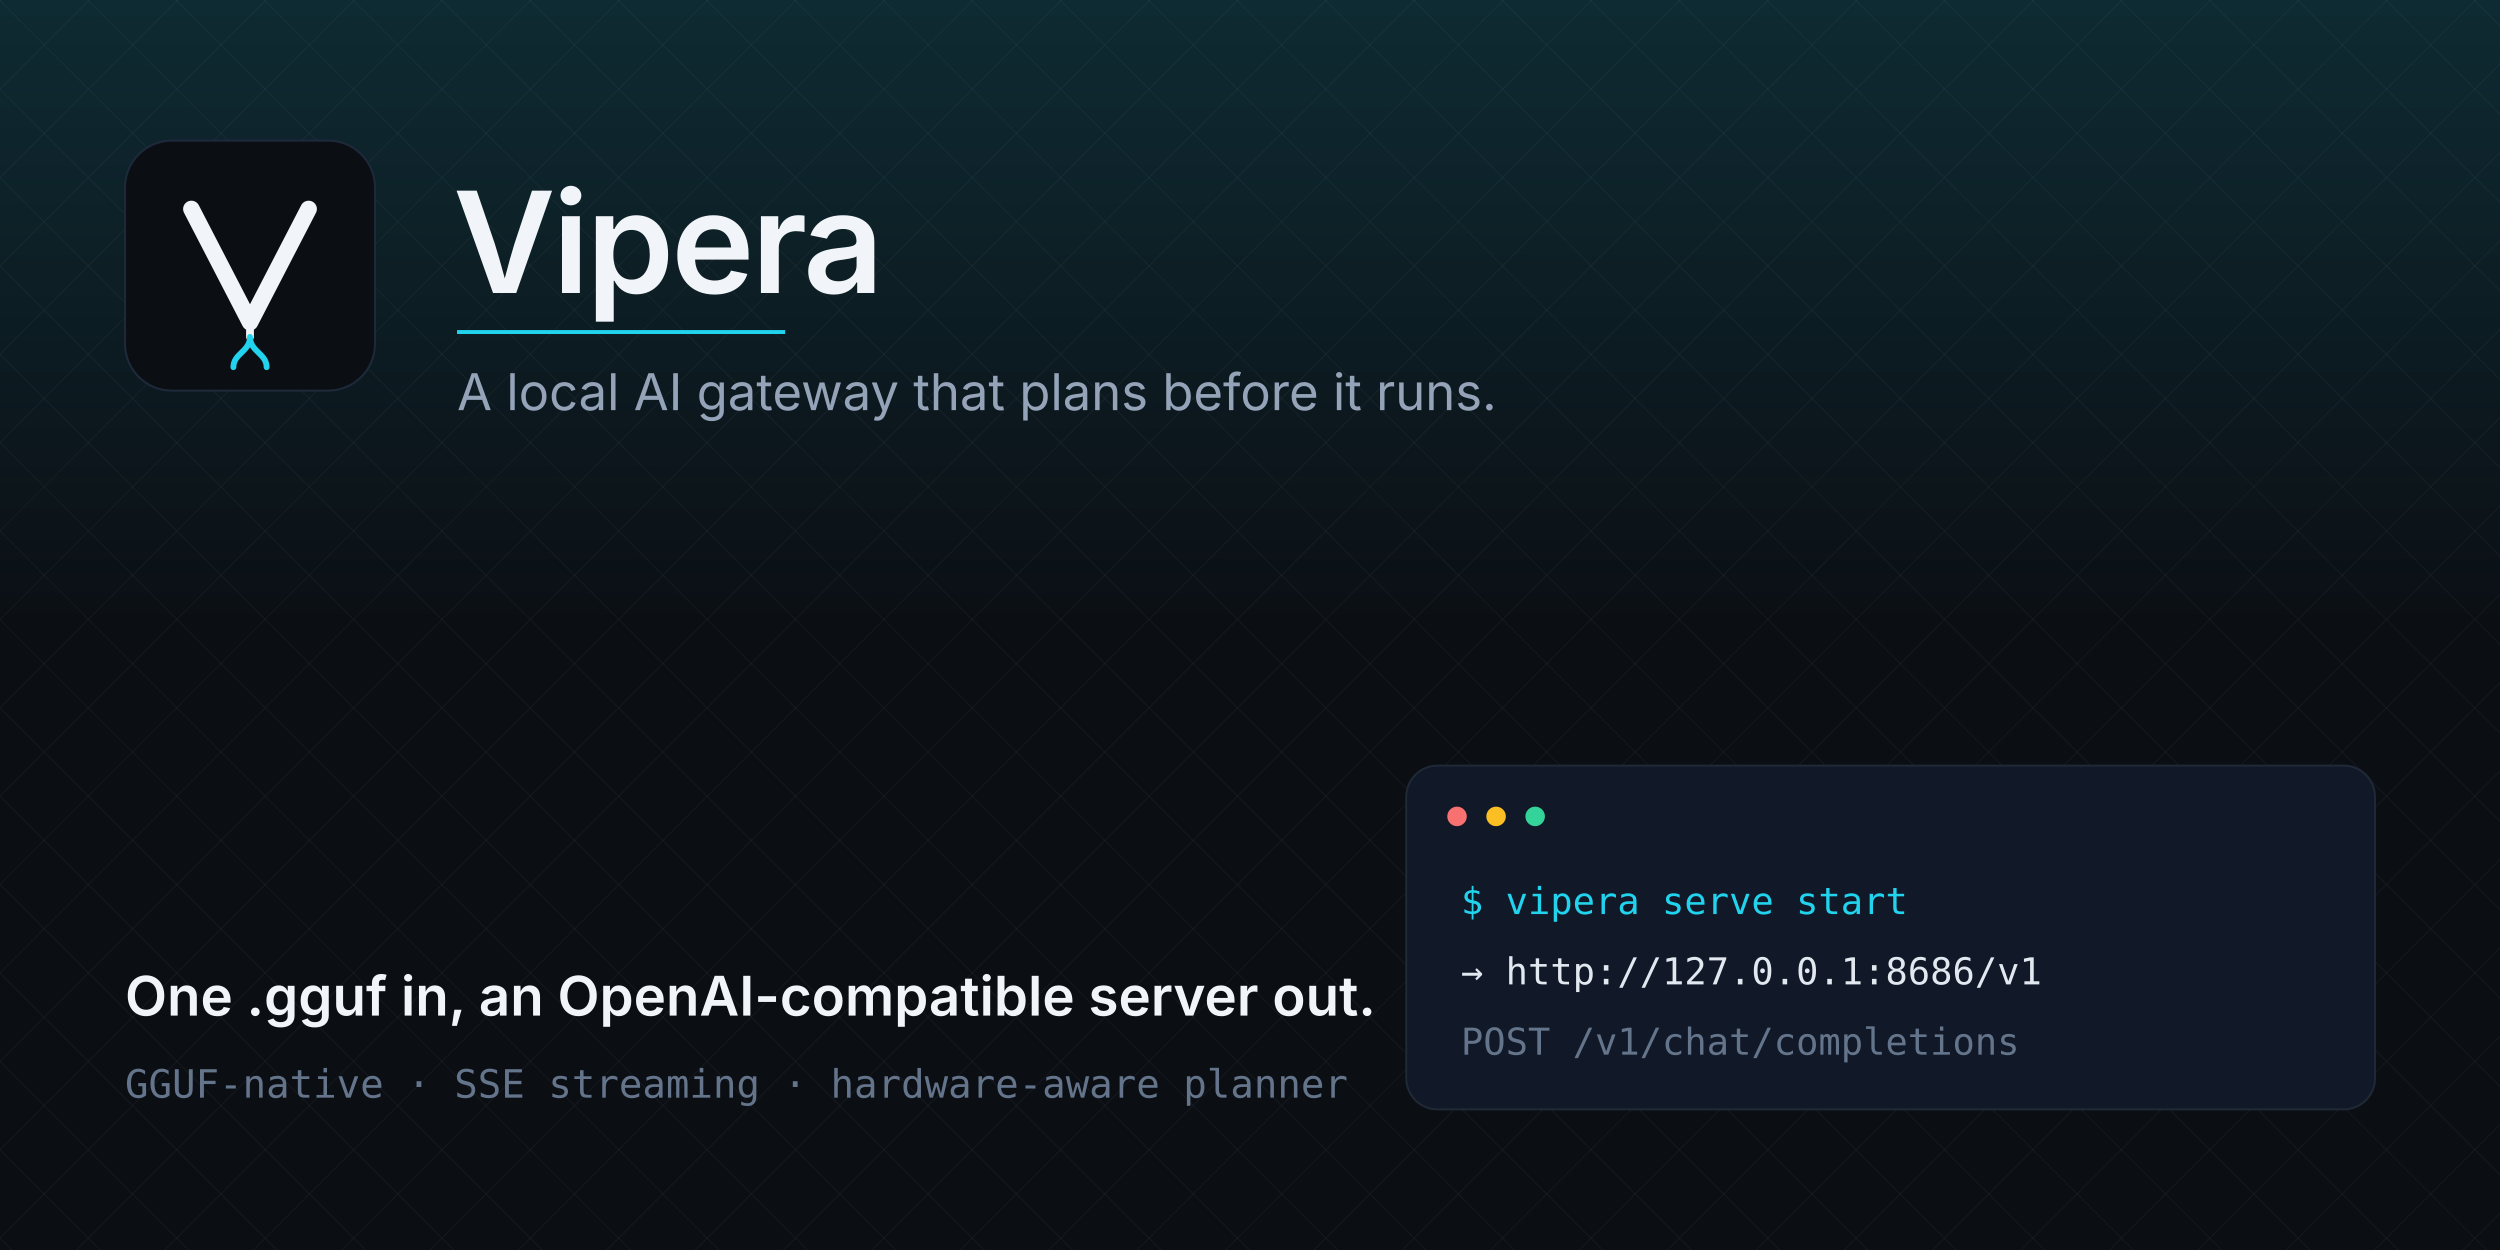
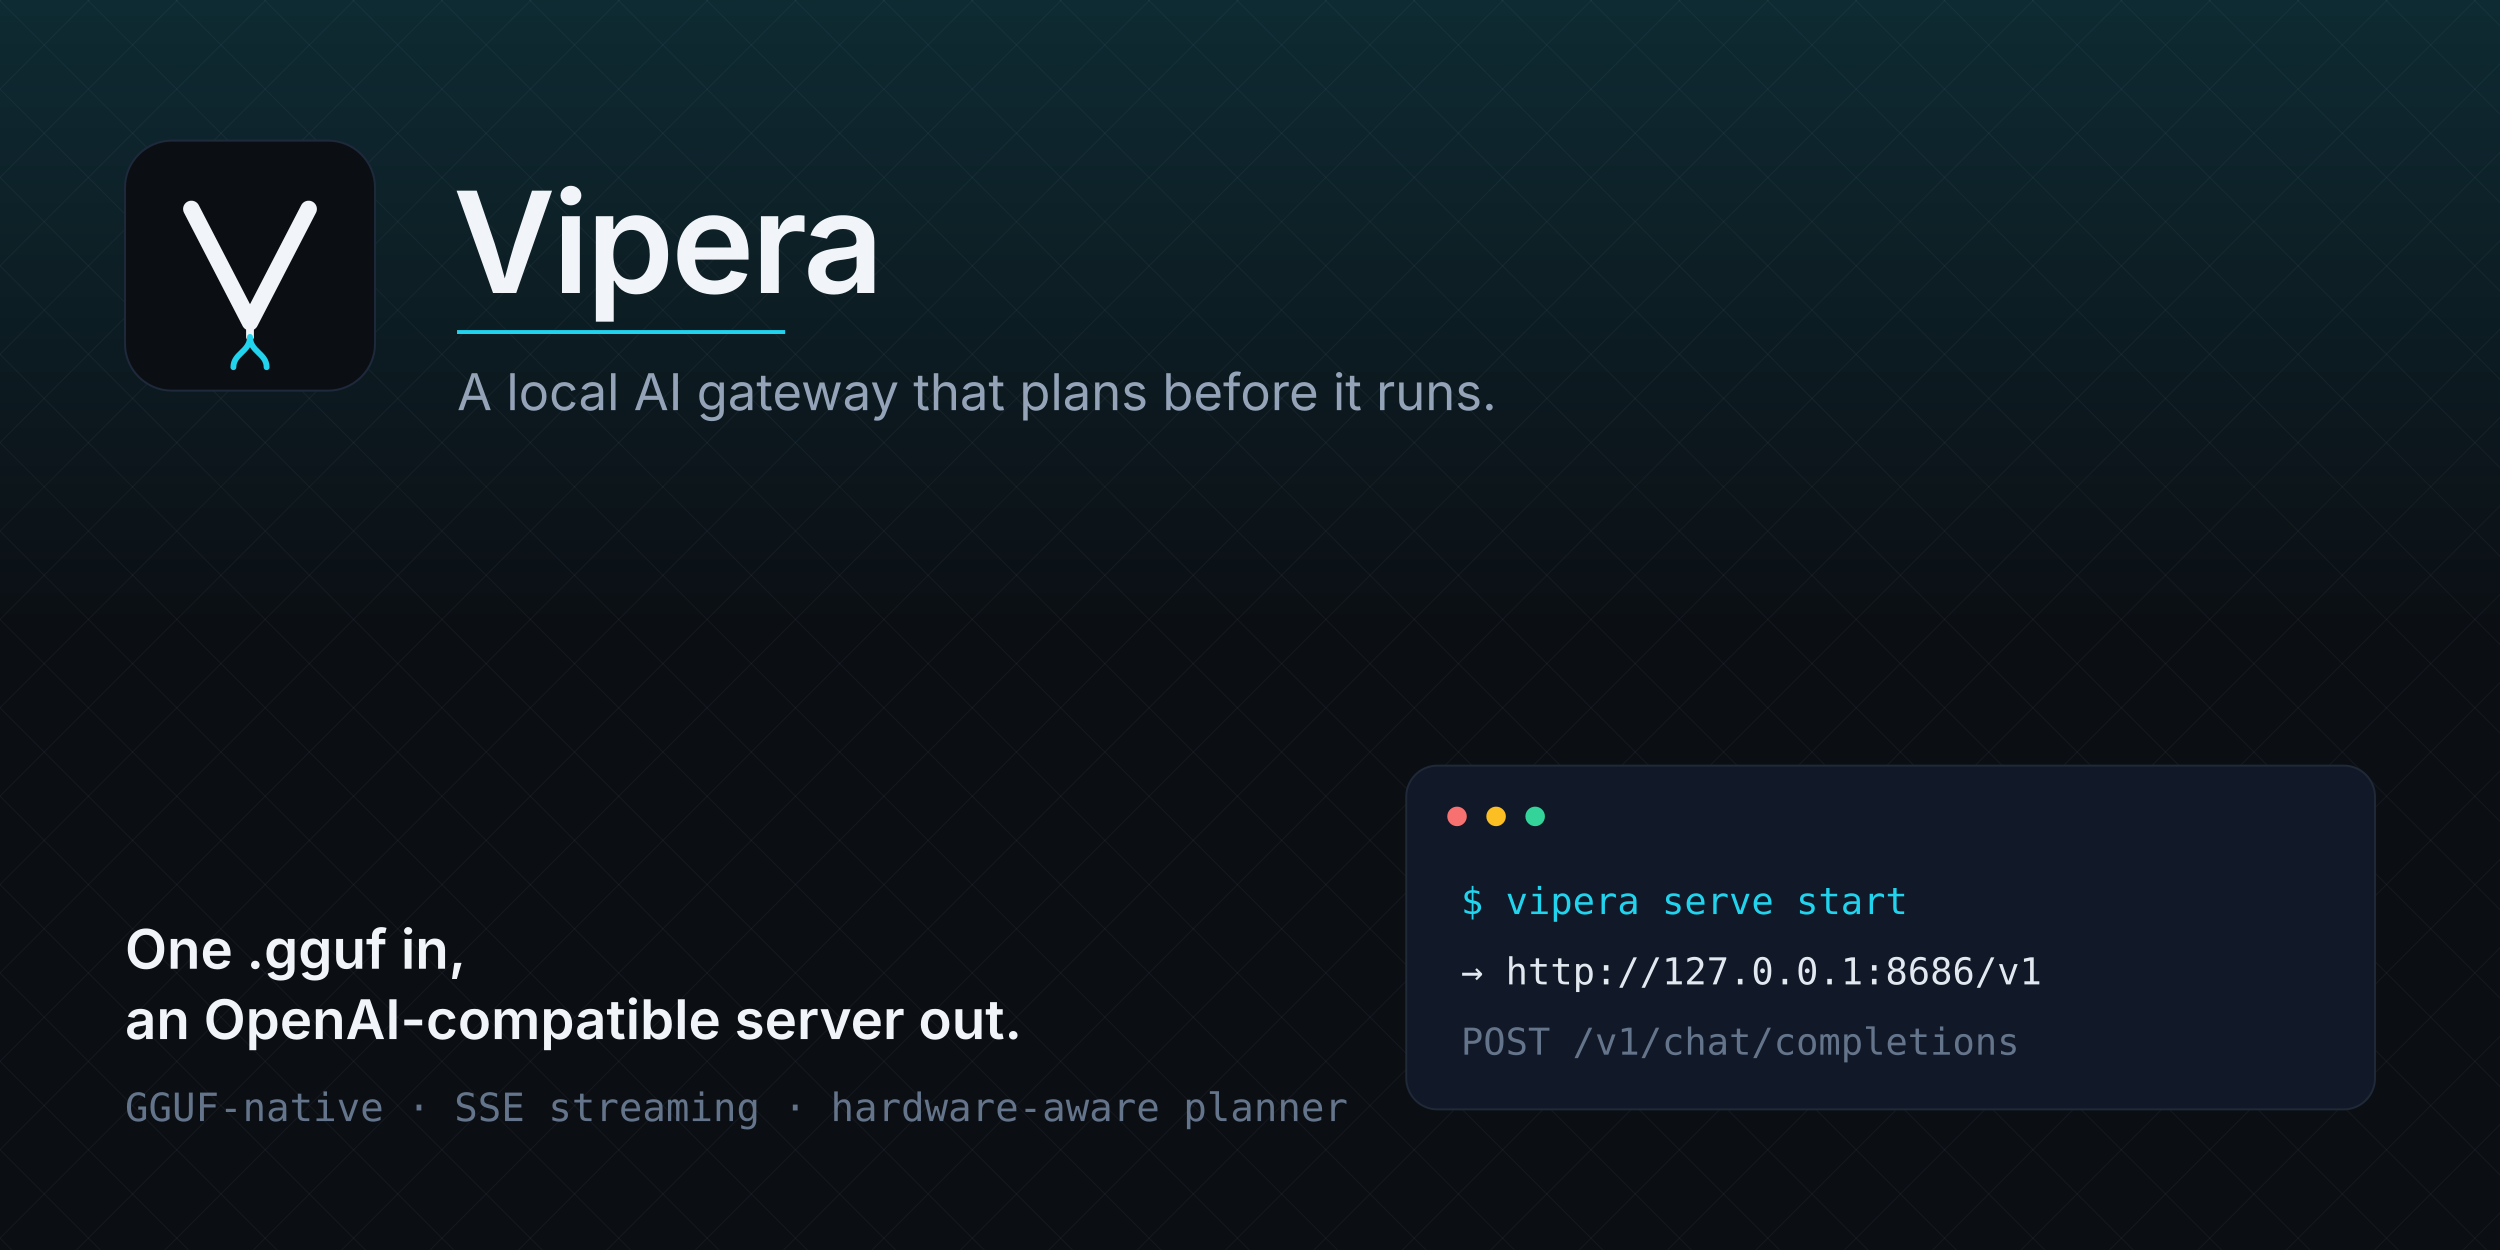
<svg xmlns="http://www.w3.org/2000/svg" width="1280" height="640" viewBox="0 0 1280 640" role="img" aria-label="Vipera social preview">
  <defs>
    <pattern id="sgrid" width="32" height="32" patternUnits="userSpaceOnUse" patternTransform="rotate(45)">
      <path d="M0 0 H32" stroke="#F1F5F9" stroke-opacity="0.04" stroke-width="1" />
      <path d="M0 0 V32" stroke="#F1F5F9" stroke-opacity="0.04" stroke-width="1" />
    </pattern>
    <linearGradient id="fade" x1="0" y1="0" x2="0" y2="1">
      <stop offset="0" stop-color="#22D3EE" stop-opacity="0.14" />
      <stop offset="1" stop-color="#22D3EE" stop-opacity="0" />
    </linearGradient>
  </defs>
  <rect width="1280" height="640" fill="#0B0F14" />
  <rect width="1280" height="640" fill="url(#sgrid)" />
  <rect x="0" y="0" width="1280" height="320" fill="url(#fade)" />
  <g transform="translate(64, 72)">
    <rect width="128" height="128" rx="24" fill="#0B0F14" stroke="#1E293B" />
    <g transform="scale(0.25)">
      <path d="M136 140 L256 372 L376 140" fill="none" stroke="#F1F5F9" stroke-width="34" stroke-linecap="round" stroke-linejoin="round" />
      <path d="M256 372 L256 402" fill="none" stroke="#F1F5F9" stroke-width="16" stroke-linecap="round" />
      <path d="M256 402 C256 432 222 436 222 464 M256 402 C256 432 290 436 290 464" fill="none" stroke="#22D3EE" stroke-width="12" stroke-linecap="round" />
    </g>
  </g>
  <text x="232" y="150" font-family="Inter, 'DejaVu Sans', sans-serif" font-size="72" font-weight="600" letter-spacing="-1.5" fill="#F1F5F9">Vipera</text>
  <path d="M234 170 H402" stroke="#22D3EE" stroke-width="2" />
  <text x="234" y="210" font-family="Inter, 'DejaVu Sans', sans-serif" font-size="26" fill="#94A3B8">A local AI gateway that plans before it runs.</text>
-   <text x="64" y="520" font-family="Inter, 'DejaVu Sans', sans-serif" font-size="28" font-weight="600" fill="#F1F5F9">One .gguf in, an OpenAI-compatible server out.</text>
-   <text x="64" y="562" font-family="'JetBrainsMono NF', ui-monospace, monospace" font-size="20" fill="#64748B">GGUF-native · SSE streaming · hardware-aware planner</text>
+   <text x="64" y="496" font-family="Inter, 'DejaVu Sans', sans-serif" font-size="28" font-weight="600" fill="#F1F5F9">One .gguf in,</text>
+   <text x="64" y="532" font-family="Inter, 'DejaVu Sans', sans-serif" font-size="28" font-weight="600" fill="#F1F5F9">an OpenAI-compatible server out.</text>
+   <text x="64" y="574" font-family="'JetBrainsMono NF', ui-monospace, monospace" font-size="20" fill="#64748B">GGUF-native · SSE streaming · hardware-aware planner</text>
  <g transform="translate(720, 392)">
    <rect width="496" height="176" rx="16" fill="#111827" stroke="#1F2937" />
    <circle cx="26" cy="26" r="5" fill="#F87171" />
    <circle cx="46" cy="26" r="5" fill="#FBBF24" />
    <circle cx="66" cy="26" r="5" fill="#34D399" />
    <text x="28" y="76" font-family="'JetBrainsMono NF', ui-monospace, monospace" font-size="19" fill="#22D3EE">$ vipera serve start</text>
    <text x="28" y="112" font-family="'JetBrainsMono NF', ui-monospace, monospace" font-size="19" fill="#E2E8F0">→ http://127.0.0.1:8686/v1</text>
    <text x="28" y="148" font-family="'JetBrainsMono NF', ui-monospace, monospace" font-size="19" fill="#64748B">POST /v1/chat/completions</text>
  </g>
</svg>
